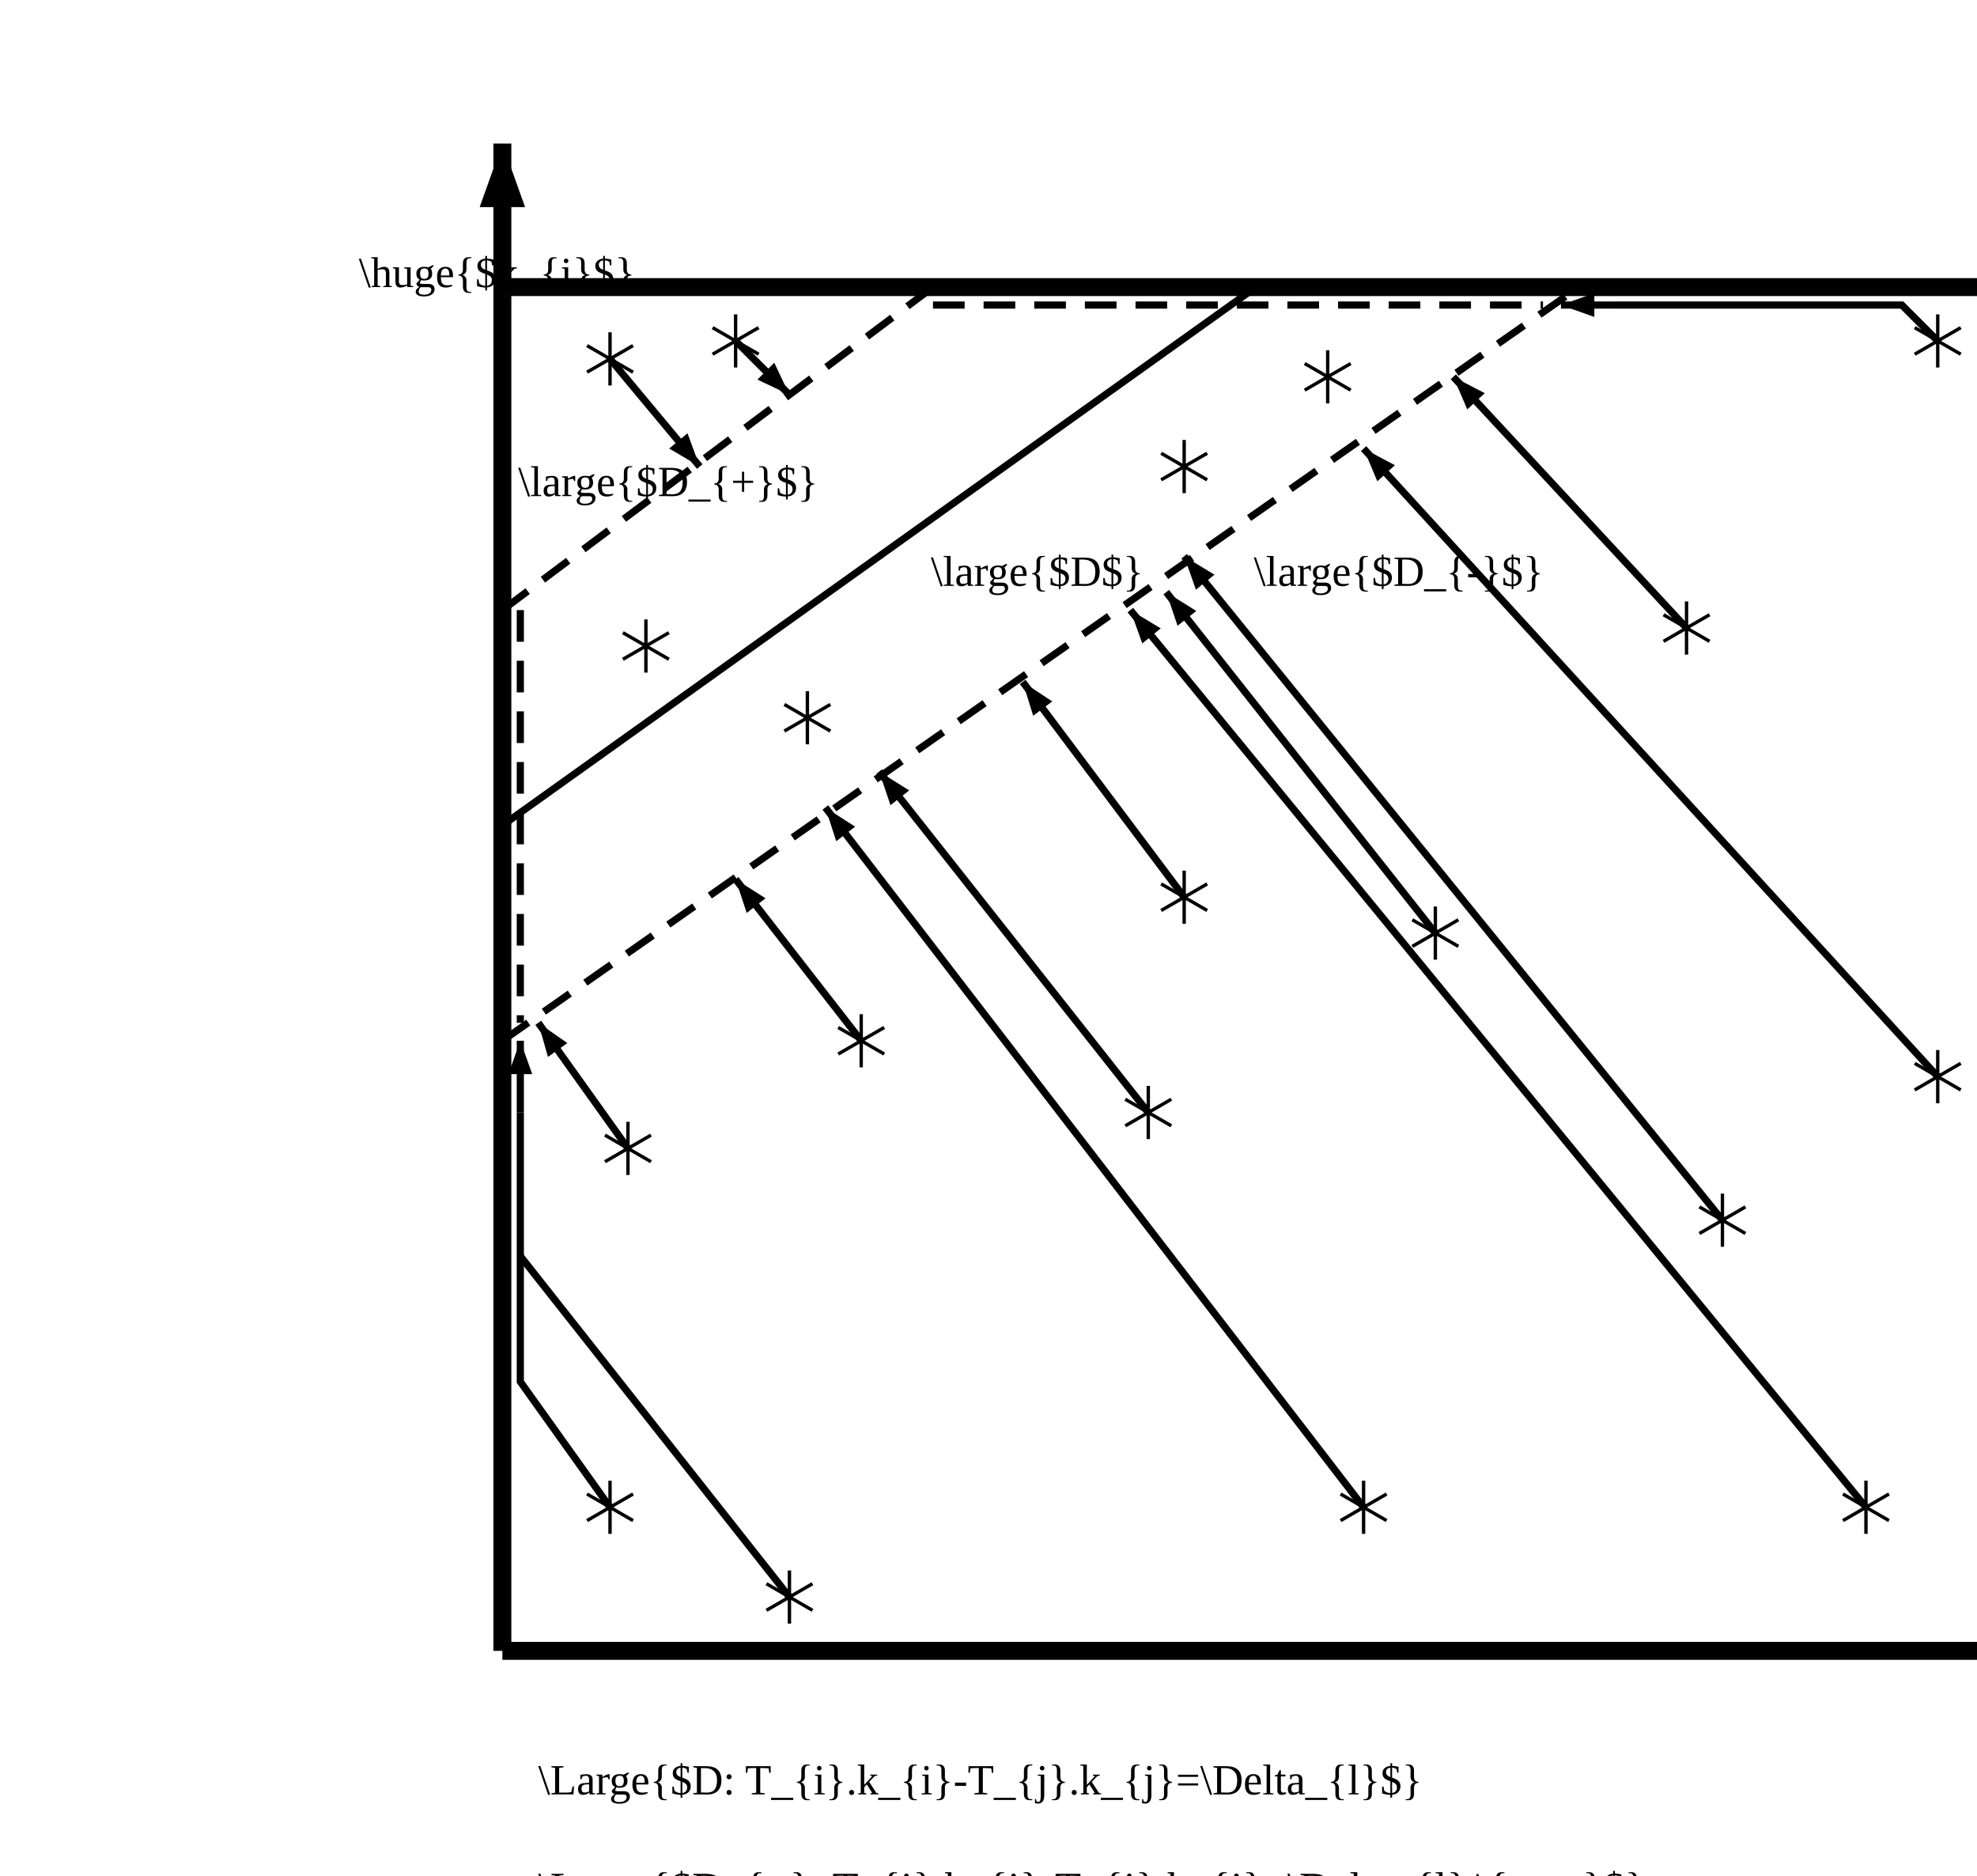
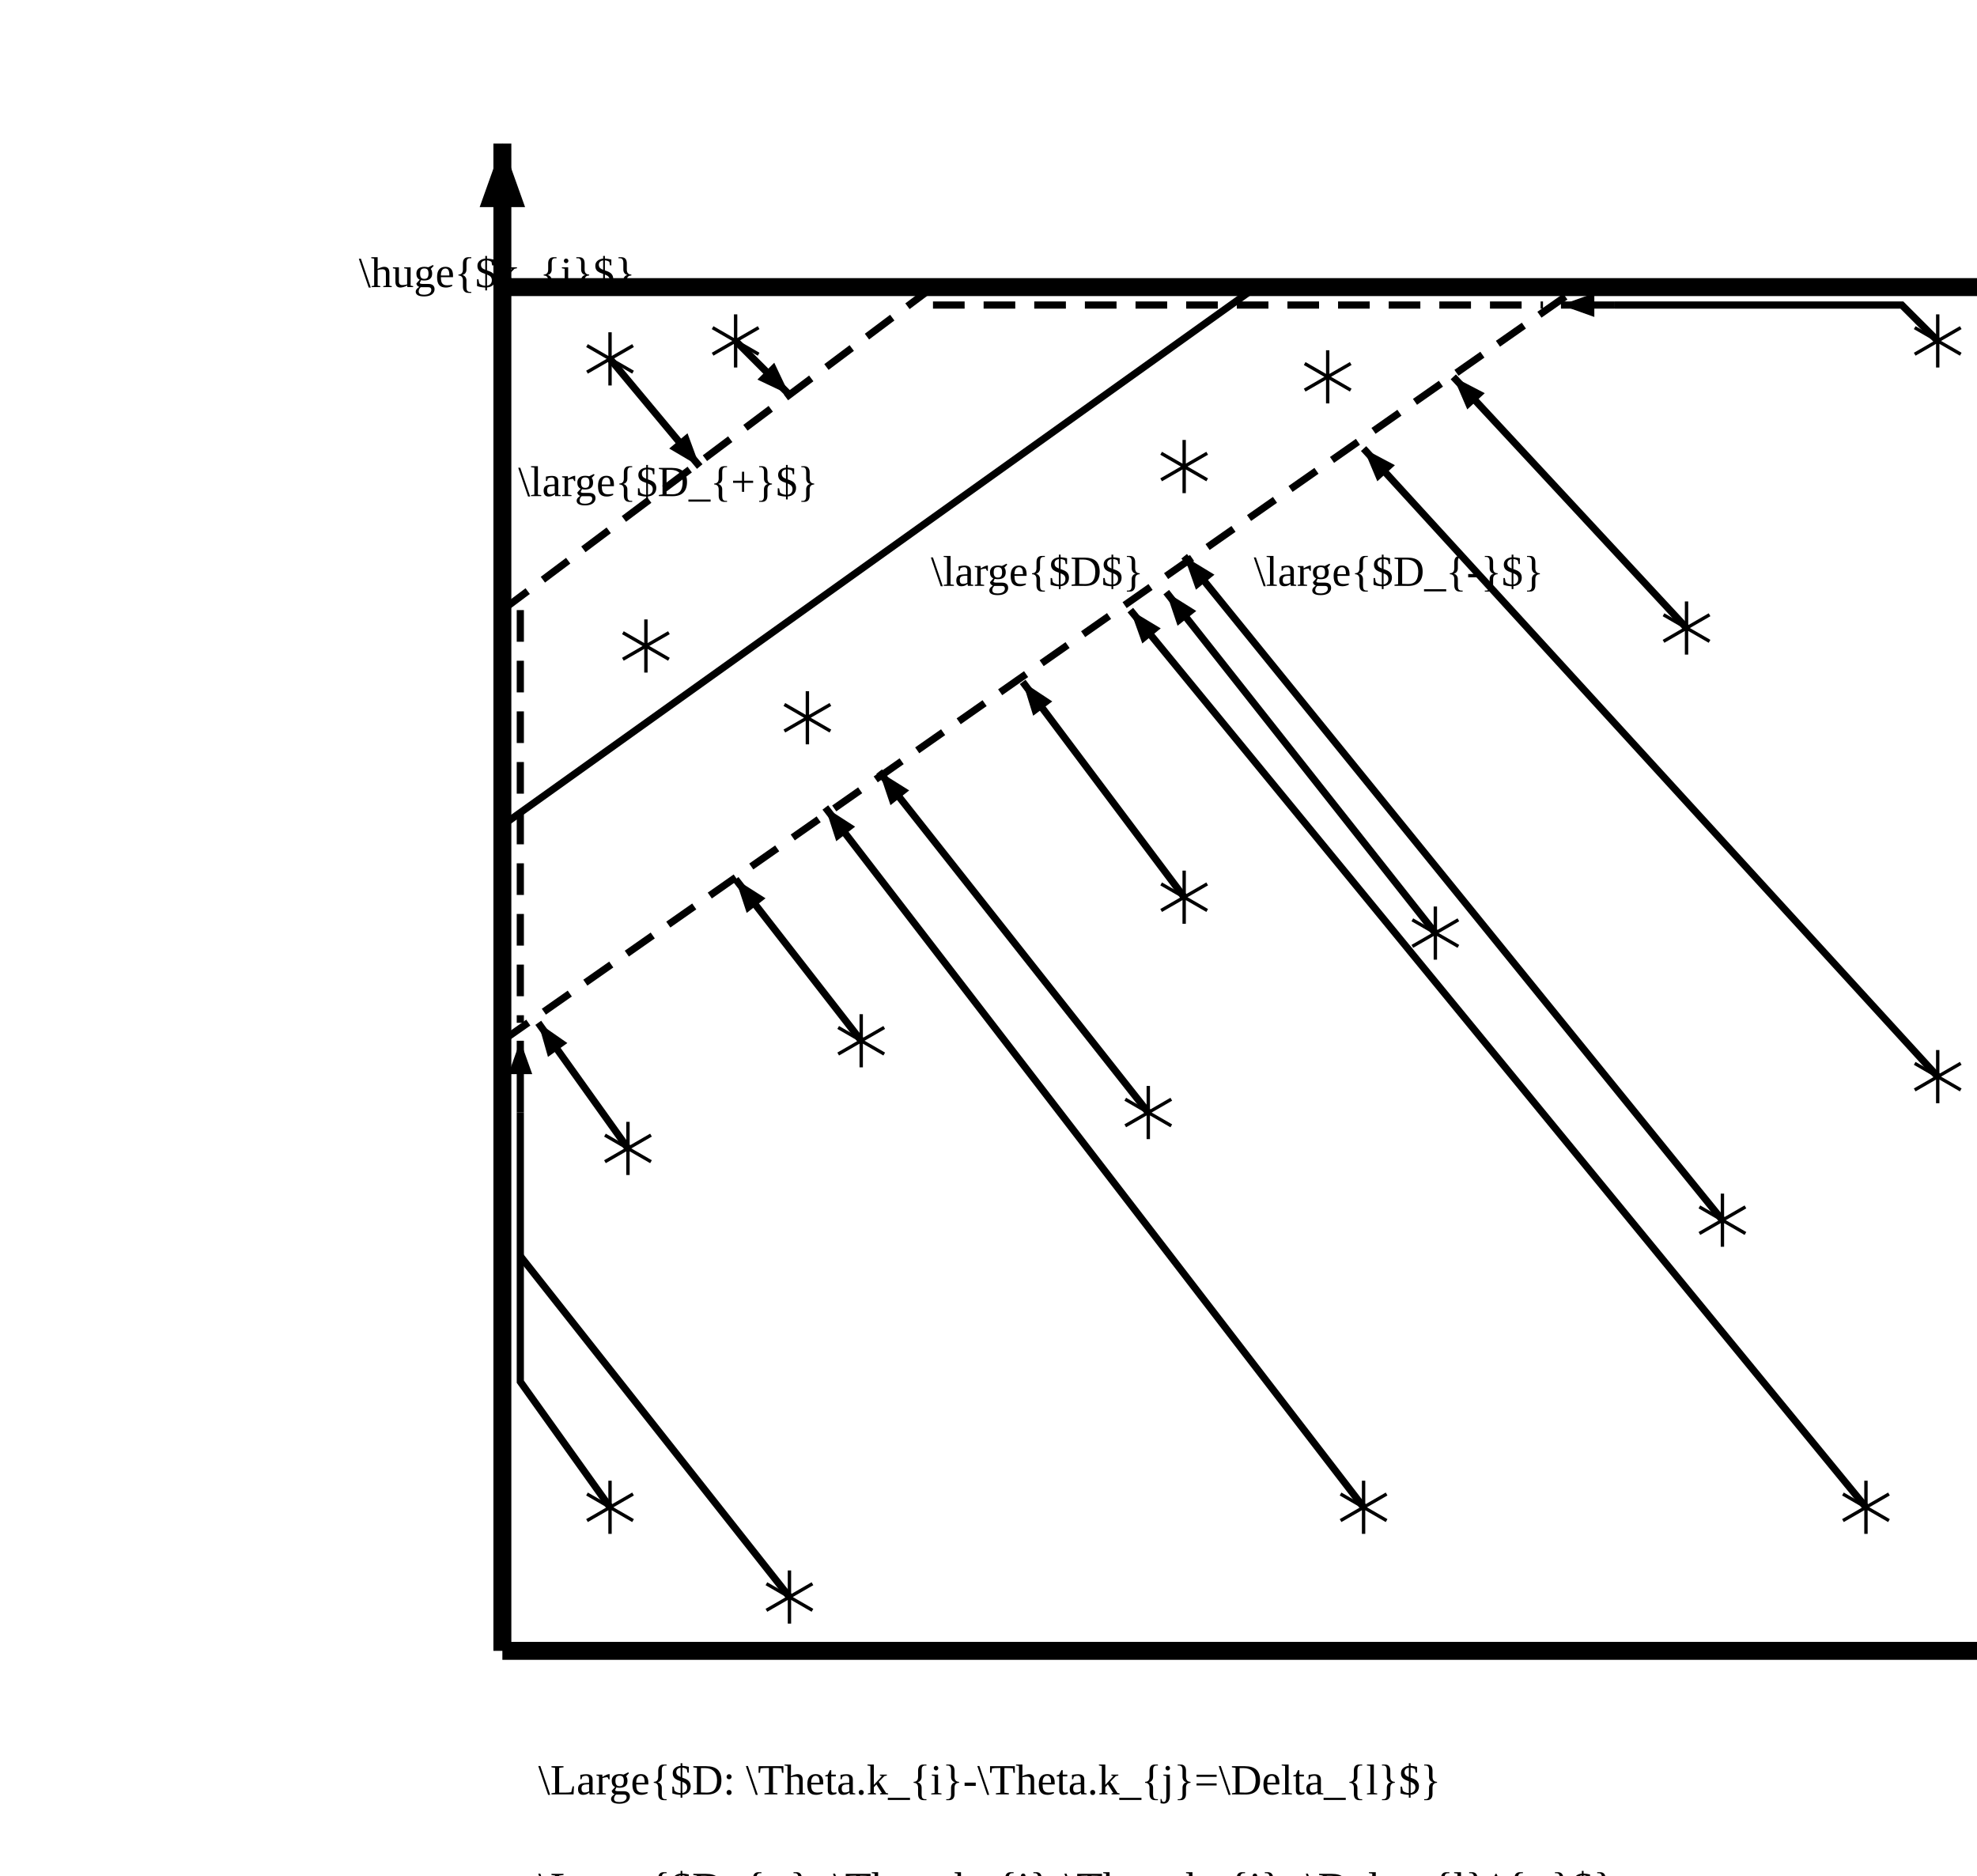
<svg xmlns="http://www.w3.org/2000/svg" xmlns:ns1="http://latexdraw.sourceforge.net/namespaces/latexdraw" version="1.1" baseProfile="full">
  <g>
-     <g ns1:type="joinedLines" id="id26510263">
-       <polyline points="140.0,460.0 140.0,40.0 " stroke-width="5.0" stroke="black" ns1:rotationAngle="0.0" marker-end="url(#arrow1-26510263)" />
-     </g>
-     <g ns1:type="joinedLines" id="id16579178">
-       <polyline points="140.0,460.0 630.0,460.0 " stroke-width="5.0" stroke="black" ns1:rotationAngle="0.0" marker-end="url(#arrow1-16579178)" />
-     </g>
-     <g ns1:type="joinedLines" id="id31641183">
+     <g ns1:type="joinedLines" id="id28955508">
+       <polyline points="140.0,460.0 140.0,40.0 " stroke-width="5.0" stroke="black" ns1:rotationAngle="0.0" marker-end="url(#arrow1-28955508)" />
+     </g>
+     <g ns1:type="joinedLines" id="id31188308">
+       <polyline points="140.0,460.0 630.0,460.0 " stroke-width="5.0" stroke="black" ns1:rotationAngle="0.0" marker-end="url(#arrow1-31188308)" />
+     </g>
+     <g ns1:type="joinedLines" id="id3822627">
      <polyline points="140.0,80.0 560.0,80.0 " stroke-width="5.0" stroke="black" ns1:rotationAngle="0.0" />
    </g>
-     <g ns1:type="joinedLines" id="id25203633">
+     <g ns1:type="joinedLines" id="id31515884">
      <polyline points="560.0,80.0 560.0,460.0 " stroke-width="3.0" stroke="black" ns1:rotationAngle="0.0" />
    </g>
-     <g ns1:type="text" id="id23445588" fill="black" ns1:position="bl">
+     <g ns1:type="text" id="id8420885" fill="black" ns1:position="bl">
      <text x="100.0" y="80.0">\huge{$k_{i}$}</text>
    </g>
-     <g ns1:type="text" id="id9743953" fill="black" ns1:position="bl">
+     <g ns1:type="text" id="id15999632" fill="black" ns1:position="bl">
      <text x="575.0" y="440.0">\huge{$k_{j}$}
</text>
    </g>
-     <g ns1:type="text" id="id33283952" fill="black" ns1:position="bl">
-       <text x="150.0" y="560.0">\Large{$D_{-}: T_{i}.k_{i}-T_{j}.k_{j}=\Delta_l^{min}$}</text>
-     </g>
-     <g ns1:type="text" id="id29928521" fill="black" ns1:position="bl">
-       <text x="150.0" y="530.0">\Large{$D_{+}: T_{i}.k_{i}-T_{j}.k_{j}=\Delta_{l}^{max}$}</text>
-     </g>
-     <g ns1:type="text" id="id8923002" fill="black" ns1:position="bl">
-       <text x="150.0" y="500.0">\Large{$D: T_{i}.k_{i}-T_{j}.k_{j}=\Delta_{l}$}</text>
-     </g>
-     <g ns1:type="dot" id="id21575202" ns1:size="15.0" ns1:dotShape="asterisk" ns1:position="380.0 420.0">
+     <g ns1:type="text" id="id31557628" fill="black" ns1:position="bl">
+       <text x="150.0" y="560.0">\Large{$D_{-}: \Theta.k_{i}-\Theta.k_{j}=\Delta_l^{-}$}</text>
+     </g>
+     <g ns1:type="text" id="id19749904" fill="black" ns1:position="bl">
+       <text x="150.0" y="530.0">\Large{$D_{+}: \Theta.k_{i}-\Theta.k_{j}=\Delta_{l}^{+}$}</text>
+     </g>
+     <g ns1:type="text" id="id16157169" fill="black" ns1:position="bl">
+       <text x="150.0" y="500.0">\Large{$D: \Theta.k_{i}-\Theta.k_{j}=\Delta_{l}$}</text>
+     </g>
+     <g ns1:type="dot" id="id15158290" ns1:size="15.0" ns1:dotShape="asterisk" ns1:position="380.0 420.0">
      <path d="M 380.0 413.062 L 380.0 426.938 M 386.008 423.469 L 373.992 416.531 M 373.992 423.469 L 386.008 416.531 " stroke-linecap="square" stroke-linejoin="butt" stroke-width="0.938" stroke-miterlimit="10.0" stroke-dashoffset="0.0" stroke="black" />
    </g>
-     <g ns1:type="dot" id="id27200231" ns1:size="15.0" ns1:dotShape="asterisk" ns1:position="330.0 250.0">
+     <g ns1:type="dot" id="id18842613" ns1:size="15.0" ns1:dotShape="asterisk" ns1:position="330.0 250.0">
      <path d="M 330.0 243.062 L 330.0 256.938 M 336.008 253.469 L 323.992 246.531 M 323.992 253.469 L 336.008 246.531 " stroke-linecap="square" stroke-linejoin="butt" stroke-width="0.938" stroke-miterlimit="10.0" stroke-dashoffset="0.0" stroke="black" />
    </g>
-     <g ns1:type="dot" id="id14913351" ns1:size="15.0" ns1:dotShape="asterisk" ns1:position="540.0 300.0">
+     <g ns1:type="dot" id="id23973200" ns1:size="15.0" ns1:dotShape="asterisk" ns1:position="540.0 300.0">
      <path d="M 540.0 293.062 L 540.0 306.938 M 546.008 303.469 L 533.992 296.531 M 533.992 303.469 L 546.008 296.531 " stroke-linecap="square" stroke-linejoin="butt" stroke-width="0.938" stroke-miterlimit="10.0" stroke-dashoffset="0.0" stroke="black" />
    </g>
-     <g ns1:type="dot" id="id21389503" ns1:size="15.0" ns1:dotShape="asterisk" ns1:position="520.0 420.0">
+     <g ns1:type="dot" id="id5874977" ns1:size="15.0" ns1:dotShape="asterisk" ns1:position="520.0 420.0">
      <path d="M 520.0 413.062 L 520.0 426.938 M 526.008 423.469 L 513.992 416.531 M 513.992 423.469 L 526.008 416.531 " stroke-linecap="square" stroke-linejoin="butt" stroke-width="0.938" stroke-miterlimit="10.0" stroke-dashoffset="0.0" stroke="black" />
    </g>
-     <g ns1:type="dot" id="id17329615" ns1:size="15.0" ns1:dotShape="asterisk" ns1:position="320.0 310.0">
+     <g ns1:type="dot" id="id8115400" ns1:size="15.0" ns1:dotShape="asterisk" ns1:position="320.0 310.0">
      <path d="M 320.0 303.062 L 320.0 316.938 M 326.008 313.469 L 313.992 306.531 M 313.992 313.469 L 326.008 306.531 " stroke-linecap="square" stroke-linejoin="butt" stroke-width="0.938" stroke-miterlimit="10.0" stroke-dashoffset="0.0" stroke="black" />
    </g>
-     <g ns1:type="dot" id="id19874219" ns1:size="15.0" ns1:dotShape="asterisk" ns1:position="480.0 340.0">
+     <g ns1:type="dot" id="id14545245" ns1:size="15.0" ns1:dotShape="asterisk" ns1:position="480.0 340.0">
      <path d="M 480.0 333.062 L 480.0 346.938 M 486.008 343.469 L 473.992 336.531 M 473.992 343.469 L 486.008 336.531 " stroke-linecap="square" stroke-linejoin="butt" stroke-width="0.938" stroke-miterlimit="10.0" stroke-dashoffset="0.0" stroke="black" />
    </g>
-     <g ns1:type="dot" id="id4578590" ns1:size="15.0" ns1:dotShape="asterisk" ns1:position="240.0 290.0">
+     <g ns1:type="dot" id="id22011887" ns1:size="15.0" ns1:dotShape="asterisk" ns1:position="240.0 290.0">
      <path d="M 240.0 283.062 L 240.0 296.938 M 246.008 293.469 L 233.992 286.531 M 233.992 293.469 L 246.008 286.531 " stroke-linecap="square" stroke-linejoin="butt" stroke-width="0.938" stroke-miterlimit="10.0" stroke-dashoffset="0.0" stroke="black" />
    </g>
-     <g ns1:type="dot" id="id1352974" ns1:size="15.0" ns1:dotShape="asterisk" ns1:position="400.0 260.0">
+     <g ns1:type="dot" id="id4601917" ns1:size="15.0" ns1:dotShape="asterisk" ns1:position="400.0 260.0">
      <path d="M 400.0 253.062 L 400.0 266.938 M 406.008 263.469 L 393.992 256.531 M 393.992 263.469 L 406.008 256.531 " stroke-linecap="square" stroke-linejoin="butt" stroke-width="0.938" stroke-miterlimit="10.0" stroke-dashoffset="0.0" stroke="black" />
    </g>
-     <g ns1:type="dot" id="id28918734" ns1:size="15.0" ns1:dotShape="asterisk" ns1:position="170.0 100.0">
+     <g ns1:type="dot" id="id2399071" ns1:size="15.0" ns1:dotShape="asterisk" ns1:position="170.0 100.0">
      <path d="M 170.0 93.062 L 170.0 106.938 M 176.008 103.469 L 163.992 96.531 M 163.992 103.469 L 176.008 96.531 " stroke-linecap="square" stroke-linejoin="butt" stroke-width="0.938" stroke-miterlimit="10.0" stroke-dashoffset="0.0" stroke="black" />
    </g>
-     <g ns1:type="dot" id="id25436749" ns1:size="15.0" ns1:dotShape="asterisk" ns1:position="180.0 180.0">
+     <g ns1:type="dot" id="id17186045" ns1:size="15.0" ns1:dotShape="asterisk" ns1:position="180.0 180.0">
      <path d="M 180.0 173.062 L 180.0 186.938 M 186.008 183.469 L 173.992 176.531 M 173.992 183.469 L 186.008 176.531 " stroke-linecap="square" stroke-linejoin="butt" stroke-width="0.938" stroke-miterlimit="10.0" stroke-dashoffset="0.0" stroke="black" />
    </g>
-     <g ns1:type="dot" id="id30942099" ns1:size="15.0" ns1:dotShape="asterisk" ns1:position="330.0 130.0">
+     <g ns1:type="dot" id="id90139" ns1:size="15.0" ns1:dotShape="asterisk" ns1:position="330.0 130.0">
      <path d="M 330.0 123.062 L 330.0 136.938 M 336.008 133.469 L 323.992 126.531 M 323.992 133.469 L 336.008 126.531 " stroke-linecap="square" stroke-linejoin="butt" stroke-width="0.938" stroke-miterlimit="10.0" stroke-dashoffset="0.0" stroke="black" />
    </g>
-     <g ns1:type="dot" id="id30567141" ns1:size="15.0" ns1:dotShape="asterisk" ns1:position="540.0 95.0">
+     <g ns1:type="dot" id="id27896846" ns1:size="15.0" ns1:dotShape="asterisk" ns1:position="540.0 95.0">
      <path d="M 540.0 88.062 L 540.0 101.938 M 546.008 98.469 L 533.992 91.531 M 533.992 98.469 L 546.008 91.531 " stroke-linecap="square" stroke-linejoin="butt" stroke-width="0.938" stroke-miterlimit="10.0" stroke-dashoffset="0.0" stroke="black" />
    </g>
-     <g ns1:type="dot" id="id29494197" ns1:size="15.0" ns1:dotShape="asterisk" ns1:position="370.0 105.0">
+     <g ns1:type="dot" id="id17720605" ns1:size="15.0" ns1:dotShape="asterisk" ns1:position="370.0 105.0">
      <path d="M 370.0 98.062 L 370.0 111.938 M 376.008 108.469 L 363.992 101.531 M 363.992 108.469 L 376.008 101.531 " stroke-linecap="square" stroke-linejoin="butt" stroke-width="0.938" stroke-miterlimit="10.0" stroke-dashoffset="0.0" stroke="black" />
    </g>
-     <g ns1:type="dot" id="id4538554" ns1:size="15.0" ns1:dotShape="asterisk" ns1:position="225.0 200.0">
+     <g ns1:type="dot" id="id699840" ns1:size="15.0" ns1:dotShape="asterisk" ns1:position="225.0 200.0">
      <path d="M 225.0 193.062 L 225.0 206.938 M 231.008 203.469 L 218.992 196.531 M 218.992 203.469 L 231.008 196.531 " stroke-linecap="square" stroke-linejoin="butt" stroke-width="0.938" stroke-miterlimit="10.0" stroke-dashoffset="0.0" stroke="black" />
    </g>
-     <g ns1:type="dot" id="id19949111" ns1:size="15.0" ns1:dotShape="asterisk" ns1:position="205.0 95.0">
+     <g ns1:type="dot" id="id15830294" ns1:size="15.0" ns1:dotShape="asterisk" ns1:position="205.0 95.0">
      <path d="M 205.0 88.062 L 205.0 101.938 M 211.008 98.469 L 198.992 91.531 M 198.992 98.469 L 211.008 91.531 " stroke-linecap="square" stroke-linejoin="butt" stroke-width="0.938" stroke-miterlimit="10.0" stroke-dashoffset="0.0" stroke="black" />
    </g>
-     <g ns1:type="dot" id="id26478277" ns1:size="15.0" ns1:dotShape="asterisk" ns1:position="170.0 420.0">
+     <g ns1:type="dot" id="id3338391" ns1:size="15.0" ns1:dotShape="asterisk" ns1:position="170.0 420.0">
      <path d="M 170.0 413.062 L 170.0 426.938 M 176.008 423.469 L 163.992 416.531 M 163.992 423.469 L 176.008 416.531 " stroke-linecap="square" stroke-linejoin="butt" stroke-width="0.938" stroke-miterlimit="10.0" stroke-dashoffset="0.0" stroke="black" />
    </g>
-     <g ns1:type="dot" id="id25078508" ns1:size="15.0" ns1:dotShape="asterisk" ns1:position="175.0 320.0">
+     <g ns1:type="dot" id="id20038396" ns1:size="15.0" ns1:dotShape="asterisk" ns1:position="175.0 320.0">
      <path d="M 175.0 313.062 L 175.0 326.938 M 181.008 323.469 L 168.992 316.531 M 168.992 323.469 L 181.008 316.531 " stroke-linecap="square" stroke-linejoin="butt" stroke-width="0.938" stroke-miterlimit="10.0" stroke-dashoffset="0.0" stroke="black" />
    </g>
-     <g ns1:type="text" id="id20798752" fill="black" ns1:position="bl">
+     <g ns1:type="text" id="id8432120" fill="black" ns1:position="bl">
      <text x="259.412" y="163.235">\large{$D$}</text>
    </g>
-     <g ns1:type="text" id="id31848562" fill="black" ns1:position="bl">
+     <g ns1:type="text" id="id4983817" fill="black" ns1:position="bl">
      <text x="349.412" y="163.235">\large{$D_{-}$}</text>
    </g>
-     <g ns1:type="text" id="id18146551" fill="black" ns1:position="bl">
+     <g ns1:type="text" id="id2706563" fill="black" ns1:position="bl">
      <text x="144.412" y="138.235">\large{$D_{+}$}</text>
    </g>
-     <g ns1:type="joinedLines" id="id8372573">
+     <g ns1:type="joinedLines" id="id9171830">
      <polyline points="140.0,170.0 260.0,80.0 " stroke-width="2.0" stroke="black" stroke-dasharray="8.819, 5.292" ns1:rotationAngle="0.0" />
    </g>
-     <g ns1:type="joinedLines" id="id8693332">
+     <g ns1:type="joinedLines" id="id5988574">
      <polyline points="140.0,230.0 350.0,80.0 " stroke-width="2.0" stroke="black" ns1:rotationAngle="0.0" />
    </g>
-     <g ns1:type="joinedLines" id="id31861849">
+     <g ns1:type="joinedLines" id="id17506431">
      <polyline points="140.0,290.0 440.0,80.0 440.0,80.0 " stroke-width="2.0" stroke="black" fill="none" stroke-dasharray="8.819, 5.292" ns1:rotationAngle="0.0" />
    </g>
-     <g ns1:type="joinedLines" id="id11554130">
-       <polyline points="170.0,100.0 195.0,130.0 " stroke-width="2.0" stroke="black" ns1:rotationAngle="0.0" marker-end="url(#arrow1-11554130)" />
-     </g>
-     <g ns1:type="joinedLines" id="id4145557">
-       <polyline points="205.0,95.0 220.0,110.0 " stroke-width="2.0" stroke="black" ns1:rotationAngle="0.0" marker-end="url(#arrow1-4145557)" />
-     </g>
-     <g ns1:type="joinedLines" id="id12300199">
-       <polyline points="240.0,290.0 205.0,245.0 " stroke-width="2.0" stroke="black" ns1:rotationAngle="0.0" marker-end="url(#arrow1-12300199)" />
-     </g>
-     <g ns1:type="joinedLines" id="id18608018">
-       <polyline points="320.0,310.0 245.0,215.0 " stroke-width="2.0" stroke="black" ns1:rotationAngle="0.0" marker-end="url(#arrow1-18608018)" />
-     </g>
-     <g ns1:type="joinedLines" id="id11500826">
-       <polyline points="330.0,250.0 285.0,190.0 " stroke-width="2.0" stroke="black" ns1:rotationAngle="0.0" marker-end="url(#arrow1-11500826)" />
-     </g>
-     <g ns1:type="joinedLines" id="id16377162">
-       <polyline points="400.0,260.0 325.0,165.0 " stroke-width="2.0" stroke="black" ns1:rotationAngle="0.0" marker-end="url(#arrow1-16377162)" />
-     </g>
-     <g ns1:type="joinedLines" id="id7663698">
-       <polyline points="540.0,300.0 380.0,125.0 " stroke-width="2.0" stroke="black" ns1:rotationAngle="0.0" marker-end="url(#arrow1-7663698)" />
-     </g>
-     <g ns1:type="joinedLines" id="id19614575">
-       <polyline points="480.0,340.0 330.0,155.0 " stroke-width="2.0" stroke="black" ns1:rotationAngle="0.0" marker-end="url(#arrow1-19614575)" />
-     </g>
-     <g ns1:type="joinedLines" id="id2679032">
-       <polyline points="380.0,420.0 230.0,225.0 " stroke-width="2.0" stroke="black" ns1:rotationAngle="0.0" marker-end="url(#arrow1-2679032)" />
-     </g>
-     <g ns1:type="dot" id="id31904868" ns1:size="15.0" ns1:dotShape="asterisk" ns1:position="470.0 175.0">
+     <g ns1:type="joinedLines" id="id7155846">
+       <polyline points="170.0,100.0 195.0,130.0 " stroke-width="2.0" stroke="black" ns1:rotationAngle="0.0" marker-end="url(#arrow1-7155846)" />
+     </g>
+     <g ns1:type="joinedLines" id="id27154815">
+       <polyline points="205.0,95.0 220.0,110.0 " stroke-width="2.0" stroke="black" ns1:rotationAngle="0.0" marker-end="url(#arrow1-27154815)" />
+     </g>
+     <g ns1:type="joinedLines" id="id14816973">
+       <polyline points="240.0,290.0 205.0,245.0 " stroke-width="2.0" stroke="black" ns1:rotationAngle="0.0" marker-end="url(#arrow1-14816973)" />
+     </g>
+     <g ns1:type="joinedLines" id="id6206083">
+       <polyline points="320.0,310.0 245.0,215.0 " stroke-width="2.0" stroke="black" ns1:rotationAngle="0.0" marker-end="url(#arrow1-6206083)" />
+     </g>
+     <g ns1:type="joinedLines" id="id12559913">
+       <polyline points="330.0,250.0 285.0,190.0 " stroke-width="2.0" stroke="black" ns1:rotationAngle="0.0" marker-end="url(#arrow1-12559913)" />
+     </g>
+     <g ns1:type="joinedLines" id="id14085888">
+       <polyline points="400.0,260.0 325.0,165.0 " stroke-width="2.0" stroke="black" ns1:rotationAngle="0.0" marker-end="url(#arrow1-14085888)" />
+     </g>
+     <g ns1:type="joinedLines" id="id30207233">
+       <polyline points="540.0,300.0 380.0,125.0 " stroke-width="2.0" stroke="black" ns1:rotationAngle="0.0" marker-end="url(#arrow1-30207233)" />
+     </g>
+     <g ns1:type="joinedLines" id="id22501731">
+       <polyline points="480.0,340.0 330.0,155.0 " stroke-width="2.0" stroke="black" ns1:rotationAngle="0.0" marker-end="url(#arrow1-22501731)" />
+     </g>
+     <g ns1:type="joinedLines" id="id28481016">
+       <polyline points="380.0,420.0 230.0,225.0 " stroke-width="2.0" stroke="black" ns1:rotationAngle="0.0" marker-end="url(#arrow1-28481016)" />
+     </g>
+     <g ns1:type="dot" id="id2200799" ns1:size="15.0" ns1:dotShape="asterisk" ns1:position="470.0 175.0">
      <path d="M 470.0 168.062 L 470.0 181.938 M 476.008 178.469 L 463.992 171.531 M 463.992 178.469 L 476.008 171.531 " stroke-linecap="square" stroke-linejoin="butt" stroke-width="0.938" stroke-miterlimit="10.0" stroke-dashoffset="0.0" stroke="black" />
    </g>
-     <g ns1:type="joinedLines" id="id24889764">
-       <polyline points="470.0,175.0 405.0,105.0 " stroke-width="2.0" stroke="black" ns1:rotationAngle="0.0" marker-end="url(#arrow1-24889764)" />
-     </g>
-     <g ns1:type="joinedLines" id="id5559932">
+     <g ns1:type="joinedLines" id="id1914214">
+       <polyline points="470.0,175.0 405.0,105.0 " stroke-width="2.0" stroke="black" ns1:rotationAngle="0.0" marker-end="url(#arrow1-1914214)" />
+     </g>
+     <g ns1:type="joinedLines" id="id27471264">
      <polyline points="540.0,95.0 530.0,85.0 450.0,85.0 " stroke-width="2.0" stroke="black" fill="none" ns1:rotationAngle="0.0" />
    </g>
-     <g ns1:type="joinedLines" id="id12152463">
-       <polyline points="450.0,85.0 435.0,85.0 " stroke-width="2.0" stroke="black" ns1:rotationAngle="0.0" marker-end="url(#arrow1-12152463)" />
-     </g>
-     <g ns1:type="joinedLines" id="id3211474">
+     <g ns1:type="joinedLines" id="id1740361">
+       <polyline points="450.0,85.0 435.0,85.0 " stroke-width="2.0" stroke="black" ns1:rotationAngle="0.0" marker-end="url(#arrow1-1740361)" />
+     </g>
+     <g ns1:type="joinedLines" id="id25302700">
      <polyline points="170.0,420.0 145.0,385.0 145.0,310.0 " stroke-width="2.0" stroke="black" fill="none" ns1:rotationAngle="0.0" />
    </g>
-     <g ns1:type="joinedLines" id="id23457753">
-       <polyline points="145.0,310.0 145.0,290.0 " stroke-width="2.0" stroke="black" ns1:rotationAngle="0.0" marker-end="url(#arrow1-23457753)" />
-     </g>
-     <g ns1:type="joinedLines" id="id27097559">
-       <polyline points="175.0,320.0 150.0,285.0 " stroke-width="2.0" stroke="black" ns1:rotationAngle="0.0" marker-end="url(#arrow1-27097559)" />
-     </g>
-     <g ns1:type="joinedLines" id="id10661165">
-       <polyline points="520.0,420.0 315.0,170.0 " stroke-width="2.0" stroke="black" ns1:rotationAngle="0.0" marker-end="url(#arrow1-10661165)" />
-     </g>
-     <g ns1:type="dot" id="id4816008" ns1:size="15.0" ns1:dotShape="asterisk" ns1:position="220.0 445.0">
+     <g ns1:type="joinedLines" id="id22805957">
+       <polyline points="145.0,310.0 145.0,290.0 " stroke-width="2.0" stroke="black" ns1:rotationAngle="0.0" marker-end="url(#arrow1-22805957)" />
+     </g>
+     <g ns1:type="joinedLines" id="id1005988">
+       <polyline points="175.0,320.0 150.0,285.0 " stroke-width="2.0" stroke="black" ns1:rotationAngle="0.0" marker-end="url(#arrow1-1005988)" />
+     </g>
+     <g ns1:type="joinedLines" id="id33550752">
+       <polyline points="520.0,420.0 315.0,170.0 " stroke-width="2.0" stroke="black" ns1:rotationAngle="0.0" marker-end="url(#arrow1-33550752)" />
+     </g>
+     <g ns1:type="dot" id="id12943532" ns1:size="15.0" ns1:dotShape="asterisk" ns1:position="220.0 445.0">
      <path d="M 220.0 438.062 L 220.0 451.938 M 226.008 448.469 L 213.992 441.531 M 213.992 448.469 L 226.008 441.531 " stroke-linecap="square" stroke-linejoin="butt" stroke-width="0.938" stroke-miterlimit="10.0" stroke-dashoffset="0.0" stroke="black" />
    </g>
-     <g ns1:type="joinedLines" id="id1341579">
+     <g ns1:type="joinedLines" id="id28320826">
      <polyline points="220.0,445.0 145.0,350.0 " stroke-width="2.0" stroke="black" ns1:rotationAngle="0.0" />
    </g>
-     <g ns1:type="joinedLines" id="id31471122">
+     <g ns1:type="joinedLines" id="id12781159">
      <polyline points="145.0,170.0 145.0,285.0 " stroke-width="2.0" stroke="black" stroke-dasharray="8.819, 5.292" ns1:rotationAngle="0.0" />
    </g>
-     <g ns1:type="joinedLines" id="id24123344">
+     <g ns1:type="joinedLines" id="id15210666">
      <polyline points="260.0,85.0 430.0,85.0 " stroke-width="2.0" stroke="black" stroke-dasharray="8.819, 5.292" ns1:rotationAngle="0.0" />
    </g>
  </g>
  <defs>
-     <marker overflow="visible" orient="auto" id="arrow1-26510263">
+     <marker overflow="visible" orient="auto" id="arrow1-28955508">
      <path d="M 0.0 0.0 L -3.541 1.265 L -3.541 0.0 L -3.541 -1.265 z " ns1:arrSizeNum="2.0" fill="black" />
    </marker>
-     <marker overflow="visible" orient="auto" id="arrow1-16579178">
+     <marker overflow="visible" orient="auto" id="arrow1-31188308">
      <path d="M 0.0 0.0 L -3.541 1.265 L -3.541 0.0 L -3.541 -1.265 z " ns1:arrSizeNum="2.0" fill="black" />
    </marker>
-     <marker overflow="visible" orient="auto" id="arrow1-11554130">
-       <path d="M 0.0 0.0 L -4.652 1.661 L -4.652 0.0 L -4.652 -1.661 z " ns1:arrSizeNum="2.0" fill="black" />
-     </marker>
-     <marker overflow="visible" orient="auto" id="arrow1-4145557">
-       <path d="M 0.0 0.0 L -4.652 1.661 L -4.652 0.0 L -4.652 -1.661 z " ns1:arrSizeNum="2.0" fill="black" />
-     </marker>
-     <marker overflow="visible" orient="auto" id="arrow1-12300199">
-       <path d="M 0.0 0.0 L -4.652 1.661 L -4.652 0.0 L -4.652 -1.661 z " ns1:arrSizeNum="2.0" fill="black" />
-     </marker>
-     <marker overflow="visible" orient="auto" id="arrow1-18608018">
-       <path d="M 0.0 0.0 L -4.652 1.661 L -4.652 0.0 L -4.652 -1.661 z " ns1:arrSizeNum="2.0" fill="black" />
-     </marker>
-     <marker overflow="visible" orient="auto" id="arrow1-11500826">
-       <path d="M 0.0 0.0 L -4.652 1.661 L -4.652 0.0 L -4.652 -1.661 z " ns1:arrSizeNum="2.0" fill="black" />
-     </marker>
-     <marker overflow="visible" orient="auto" id="arrow1-16377162">
-       <path d="M 0.0 0.0 L -4.652 1.661 L -4.652 0.0 L -4.652 -1.661 z " ns1:arrSizeNum="2.0" fill="black" />
-     </marker>
-     <marker overflow="visible" orient="auto" id="arrow1-7663698">
-       <path d="M 0.0 0.0 L -4.652 1.661 L -4.652 0.0 L -4.652 -1.661 z " ns1:arrSizeNum="2.0" fill="black" />
-     </marker>
-     <marker overflow="visible" orient="auto" id="arrow1-19614575">
-       <path d="M 0.0 0.0 L -4.652 1.661 L -4.652 0.0 L -4.652 -1.661 z " ns1:arrSizeNum="2.0" fill="black" />
-     </marker>
-     <marker overflow="visible" orient="auto" id="arrow1-2679032">
-       <path d="M 0.0 0.0 L -4.652 1.661 L -4.652 0.0 L -4.652 -1.661 z " ns1:arrSizeNum="2.0" fill="black" />
-     </marker>
-     <marker overflow="visible" orient="auto" id="arrow1-24889764">
-       <path d="M 0.0 0.0 L -4.652 1.661 L -4.652 0.0 L -4.652 -1.661 z " ns1:arrSizeNum="2.0" fill="black" />
-     </marker>
-     <marker overflow="visible" orient="auto" id="arrow1-12152463">
-       <path d="M 0.0 0.0 L -4.652 1.661 L -4.652 0.0 L -4.652 -1.661 z " ns1:arrSizeNum="2.0" fill="black" />
-     </marker>
-     <marker overflow="visible" orient="auto" id="arrow1-23457753">
-       <path d="M 0.0 0.0 L -4.652 1.661 L -4.652 0.0 L -4.652 -1.661 z " ns1:arrSizeNum="2.0" fill="black" />
-     </marker>
-     <marker overflow="visible" orient="auto" id="arrow1-27097559">
-       <path d="M 0.0 0.0 L -4.652 1.661 L -4.652 0.0 L -4.652 -1.661 z " ns1:arrSizeNum="2.0" fill="black" />
-     </marker>
-     <marker overflow="visible" orient="auto" id="arrow1-10661165">
+     <marker overflow="visible" orient="auto" id="arrow1-7155846">
+       <path d="M 0.0 0.0 L -4.652 1.661 L -4.652 0.0 L -4.652 -1.661 z " ns1:arrSizeNum="2.0" fill="black" />
+     </marker>
+     <marker overflow="visible" orient="auto" id="arrow1-27154815">
+       <path d="M 0.0 0.0 L -4.652 1.661 L -4.652 0.0 L -4.652 -1.661 z " ns1:arrSizeNum="2.0" fill="black" />
+     </marker>
+     <marker overflow="visible" orient="auto" id="arrow1-14816973">
+       <path d="M 0.0 0.0 L -4.652 1.661 L -4.652 0.0 L -4.652 -1.661 z " ns1:arrSizeNum="2.0" fill="black" />
+     </marker>
+     <marker overflow="visible" orient="auto" id="arrow1-6206083">
+       <path d="M 0.0 0.0 L -4.652 1.661 L -4.652 0.0 L -4.652 -1.661 z " ns1:arrSizeNum="2.0" fill="black" />
+     </marker>
+     <marker overflow="visible" orient="auto" id="arrow1-12559913">
+       <path d="M 0.0 0.0 L -4.652 1.661 L -4.652 0.0 L -4.652 -1.661 z " ns1:arrSizeNum="2.0" fill="black" />
+     </marker>
+     <marker overflow="visible" orient="auto" id="arrow1-14085888">
+       <path d="M 0.0 0.0 L -4.652 1.661 L -4.652 0.0 L -4.652 -1.661 z " ns1:arrSizeNum="2.0" fill="black" />
+     </marker>
+     <marker overflow="visible" orient="auto" id="arrow1-30207233">
+       <path d="M 0.0 0.0 L -4.652 1.661 L -4.652 0.0 L -4.652 -1.661 z " ns1:arrSizeNum="2.0" fill="black" />
+     </marker>
+     <marker overflow="visible" orient="auto" id="arrow1-22501731">
+       <path d="M 0.0 0.0 L -4.652 1.661 L -4.652 0.0 L -4.652 -1.661 z " ns1:arrSizeNum="2.0" fill="black" />
+     </marker>
+     <marker overflow="visible" orient="auto" id="arrow1-28481016">
+       <path d="M 0.0 0.0 L -4.652 1.661 L -4.652 0.0 L -4.652 -1.661 z " ns1:arrSizeNum="2.0" fill="black" />
+     </marker>
+     <marker overflow="visible" orient="auto" id="arrow1-1914214">
+       <path d="M 0.0 0.0 L -4.652 1.661 L -4.652 0.0 L -4.652 -1.661 z " ns1:arrSizeNum="2.0" fill="black" />
+     </marker>
+     <marker overflow="visible" orient="auto" id="arrow1-1740361">
+       <path d="M 0.0 0.0 L -4.652 1.661 L -4.652 0.0 L -4.652 -1.661 z " ns1:arrSizeNum="2.0" fill="black" />
+     </marker>
+     <marker overflow="visible" orient="auto" id="arrow1-22805957">
+       <path d="M 0.0 0.0 L -4.652 1.661 L -4.652 0.0 L -4.652 -1.661 z " ns1:arrSizeNum="2.0" fill="black" />
+     </marker>
+     <marker overflow="visible" orient="auto" id="arrow1-1005988">
+       <path d="M 0.0 0.0 L -4.652 1.661 L -4.652 0.0 L -4.652 -1.661 z " ns1:arrSizeNum="2.0" fill="black" />
+     </marker>
+     <marker overflow="visible" orient="auto" id="arrow1-33550752">
      <path d="M 0.0 0.0 L -4.652 1.661 L -4.652 0.0 L -4.652 -1.661 z " ns1:arrSizeNum="2.0" fill="black" />
    </marker>
  </defs>
</svg>
